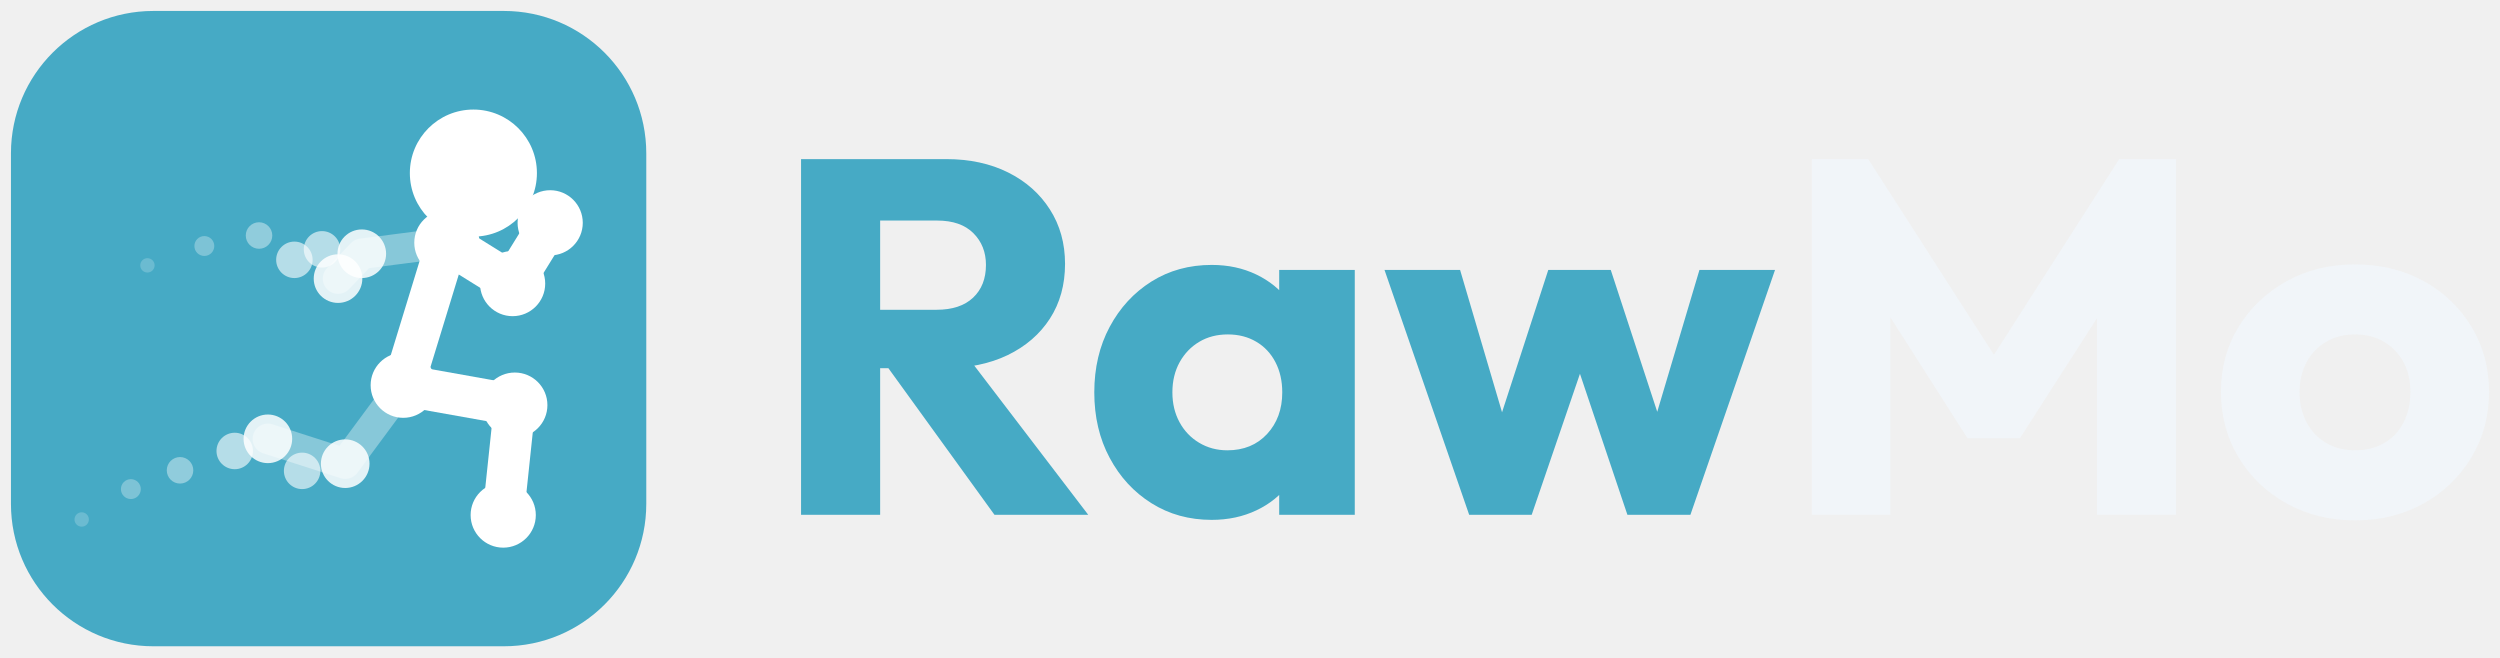
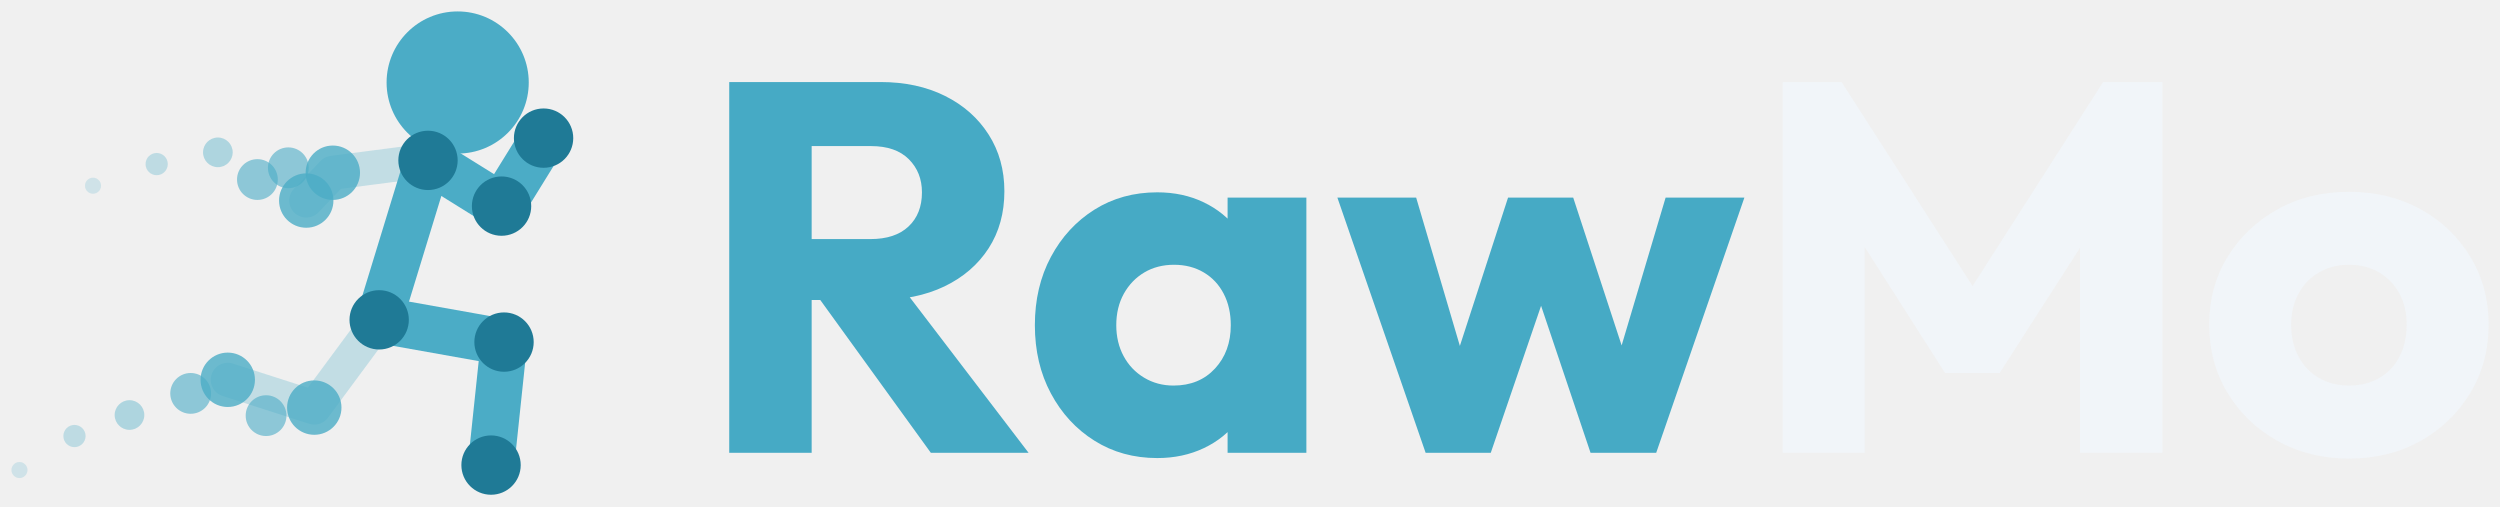
- <svg xmlns="http://www.w3.org/2000/svg" width="456.46" height="120" viewBox="0 0 456.46 120" role="img" aria-labelledby="rawmo-dark-title">
-   <g transform="translate(2 2)">
-     <rect width="116" height="116" rx="26" fill="#46AAC5" />
-     <g transform="translate(-2.82 -2.07) scale(1.0087)">
-       <path d="M81.7 44L66.3 46L62 50.5M73.8 69.8L63.3 84L49.3 79.5" fill="none" stroke="#FFFFFF" stroke-width="5.5" stroke-linecap="round" stroke-linejoin="round" opacity="0.35" />
-       <g fill="#FFFFFF">
+ <svg xmlns="http://www.w3.org/2000/svg" width="437.93" height="88.66" viewBox="0 0 437.93 88.66" role="img" aria-labelledby="rawmo-title">
+   <g transform="translate(-6.52 -12.68)">
+     <g transform="scale(0.966667) translate(-7.2 -7.1) scale(1.12)">
+       <path d="M81.7 44L66.3 46L62 50.5M73.8 69.8L63.3 84L49.3 79.5" fill="none" stroke="#4BACC6" stroke-width="5.5" stroke-linecap="round" stroke-linejoin="round" opacity="0.28" />
+       <g fill="#4BACC6">
        <circle cx="54.1" cy="47.1" r="3.3" opacity="0.6" />
        <circle cx="47.7" cy="42.7" r="2.4" opacity="0.4" />
        <circle cx="37.8" cy="44.6" r="1.8" opacity="0.3" />
        <circle cx="27.5" cy="48.1" r="1.3" opacity="0.2" />
        <circle cx="43.3" cy="81.7" r="3.3" opacity="0.6" />
        <circle cx="33.4" cy="85.2" r="2.4" opacity="0.4" />
        <circle cx="24.5" cy="88.6" r="1.8" opacity="0.3" />
        <circle cx="15.6" cy="94.1" r="1.3" opacity="0.2" />
        <circle cx="59.1" cy="45.2" r="3.3" opacity="0.6" />
        <circle cx="55.5" cy="85.3" r="3.3" opacity="0.6" />
-         <circle cx="66.3" cy="46" r="4.4" opacity="0.85" />
-         <circle cx="62" cy="50.5" r="4.4" opacity="0.85" />
-         <circle cx="63.3" cy="84" r="4.4" opacity="0.85" />
-         <circle cx="49.3" cy="79.5" r="4.4" opacity="0.85" />
+         <circle cx="66.3" cy="46" r="4.4" opacity="0.8" />
+         <circle cx="62" cy="50.5" r="4.4" opacity="0.8" />
+         <circle cx="63.3" cy="84" r="4.4" opacity="0.8" />
+         <circle cx="49.3" cy="79.5" r="4.4" opacity="0.8" />
      </g>
-       <path d="M86.5 31.4L81.7 44L73.8 69.8L94 73.4L91.9 93.3M81.7 44L93.6 51.4L100.4 40.4" fill="none" stroke="#FFFFFF" stroke-width="7.5" stroke-linecap="round" stroke-linejoin="round" />
-       <g fill="#FFFFFF">
-         <circle cx="86.5" cy="31.4" r="11.5" />
-         <circle cx="81.7" cy="44" r="5.9" />
-         <circle cx="73.8" cy="69.8" r="5.9" />
-         <circle cx="93.6" cy="51.4" r="5.9" />
-         <circle cx="100.4" cy="40.4" r="5.9" />
-         <circle cx="94" cy="73.4" r="5.9" />
-         <circle cx="91.9" cy="93.3" r="5.9" />
+       <path d="M86.5 31.4L81.7 44L73.8 69.8L94 73.4L91.9 93.3M81.7 44L93.6 51.4L100.4 40.4" fill="none" stroke="#4BACC6" stroke-width="7.5" stroke-linecap="round" stroke-linejoin="round" />
+       <circle cx="86.5" cy="31.4" r="11.5" fill="#4BACC6" />
+       <g fill="#1F7A96">
+         <circle cx="81.7" cy="44" r="4.8" />
+         <circle cx="73.8" cy="69.8" r="4.8" />
+         <circle cx="93.6" cy="51.4" r="4.8" />
+         <circle cx="100.4" cy="40.4" r="4.8" />
+         <circle cx="94" cy="73.4" r="4.8" />
+         <circle cx="91.9" cy="93.3" r="4.8" />
      </g>
    </g>
-     <path d="M155.3 65.23V54.56H169Q173.33 54.56 175.67 52.35Q178.02 50.14 178.02 46.37Q178.02 42.87 175.72 40.57Q173.42 38.27 169.1 38.27H155.3V27.05H170.75Q177.19 27.05 182.07 29.49Q186.94 31.92 189.7 36.25Q192.46 40.57 192.46 46.18Q192.46 51.89 189.7 56.17Q186.94 60.44 181.98 62.84Q177.01 65.23 170.29 65.23ZM144.26 92V27.05H158.7V92ZM179.58 92 159.34 64.03 172.59 60.44 196.7 92ZM219.24 92.92Q213.07 92.92 208.24 89.88Q203.41 86.85 200.61 81.6Q197.8 76.36 197.8 69.64Q197.8 62.93 200.61 57.68Q203.41 52.44 208.24 49.4Q213.07 46.37 219.24 46.37Q223.74 46.37 227.38 48.12Q231.01 49.86 233.31 52.95Q235.61 56.03 235.89 59.98V79.3Q235.61 83.26 233.36 86.34Q231.1 89.42 227.42 91.17Q223.74 92.92 219.24 92.92ZM222.09 80.22Q226.6 80.22 229.36 77.23Q232.12 74.24 232.12 69.64Q232.12 66.52 230.87 64.12Q229.63 61.73 227.38 60.4Q225.12 59.06 222.18 59.06Q219.24 59.06 216.98 60.4Q214.73 61.73 213.39 64.12Q212.06 66.52 212.06 69.64Q212.06 72.68 213.35 75.07Q214.64 77.46 216.94 78.84Q219.24 80.22 222.09 80.22ZM231.56 92V79.95L233.68 69.09L231.56 58.24V47.29H245.36V92ZM266.25 92 250.79 47.29H264.59L274.16 79.76L270.11 79.86L280.69 47.29H292.1L302.77 79.86L298.63 79.76L308.29 47.29H322.09L306.64 92H295.14L284.74 61.09H288.24L277.66 92Z" fill="#46AAC5" />
-     <path d="M328.81 92V27.05H339.11L364.69 66.88H359.44L384.93 27.05H395.32V92H380.88V51.43L383.46 52.07L366.8 78.02H357.24L340.68 52.07L343.16 51.43V92ZM427.98 93.01Q421.08 93.01 415.52 89.93Q409.95 86.85 406.73 81.51Q403.51 76.18 403.51 69.55Q403.51 62.93 406.73 57.68Q409.95 52.44 415.47 49.36Q420.99 46.28 427.98 46.28Q434.98 46.28 440.5 49.31Q446.02 52.35 449.24 57.64Q452.46 62.93 452.46 69.55Q452.46 76.18 449.24 81.51Q446.02 86.85 440.5 89.93Q434.98 93.01 427.98 93.01ZM427.98 80.22Q431.02 80.22 433.32 78.89Q435.62 77.56 436.86 75.12Q438.1 72.68 438.1 69.55Q438.1 66.42 436.82 64.08Q435.53 61.73 433.27 60.4Q431.02 59.06 427.98 59.06Q425.04 59.06 422.74 60.4Q420.44 61.73 419.15 64.12Q417.86 66.52 417.86 69.64Q417.86 72.68 419.15 75.12Q420.44 77.56 422.74 78.89Q425.04 80.22 427.98 80.22Z" fill="#F1F5F9" />
+     <path d="M145.3 65.23V54.56H159Q163.33 54.56 165.67 52.35Q168.02 50.14 168.02 46.37Q168.02 42.87 165.72 40.57Q163.42 38.27 159.1 38.27H145.3V27.05H160.75Q167.19 27.05 172.07 29.49Q176.94 31.92 179.7 36.25Q182.46 40.57 182.46 46.18Q182.46 51.89 179.7 56.17Q176.94 60.44 171.98 62.84Q167.01 65.23 160.29 65.23ZM134.26 92V27.05H148.7V92ZM169.58 92 149.34 64.03 162.59 60.44 186.7 92ZM209.24 92.92Q203.07 92.92 198.24 89.88Q193.41 86.85 190.61 81.6Q187.8 76.36 187.8 69.64Q187.8 62.93 190.61 57.68Q193.41 52.44 198.24 49.4Q203.07 46.37 209.24 46.37Q213.74 46.37 217.38 48.12Q221.01 49.86 223.31 52.95Q225.61 56.03 225.89 59.98V79.3Q225.61 83.26 223.36 86.34Q221.1 89.42 217.42 91.17Q213.74 92.92 209.24 92.92ZM212.09 80.22Q216.6 80.22 219.36 77.23Q222.12 74.24 222.12 69.64Q222.12 66.52 220.87 64.12Q219.63 61.73 217.38 60.4Q215.12 59.06 212.18 59.06Q209.24 59.06 206.98 60.4Q204.73 61.73 203.39 64.12Q202.06 66.52 202.06 69.64Q202.06 72.68 203.35 75.07Q204.64 77.46 206.94 78.84Q209.24 80.22 212.09 80.22ZM221.56 92V79.95L223.68 69.09L221.56 58.24V47.29H235.36V92ZM256.25 92 240.79 47.29H254.59L264.16 79.76L260.11 79.86L270.69 47.29H282.1L292.77 79.86L288.63 79.76L298.29 47.29H312.09L296.64 92H285.14L274.74 61.09H278.24L267.66 92Z" fill="#46AAC5" />
+     <path d="M318.81 92V27.05H329.11L354.69 66.88H349.44L374.93 27.05H385.32V92H370.88V51.43L373.46 52.07L356.8 78.02H347.24L330.68 52.07L333.16 51.43V92ZM417.98 93.01Q411.08 93.01 405.52 89.93Q399.95 86.85 396.73 81.51Q393.51 76.18 393.51 69.55Q393.51 62.93 396.73 57.68Q399.95 52.44 405.47 49.36Q410.99 46.28 417.98 46.28Q424.98 46.28 430.5 49.31Q436.02 52.35 439.24 57.64Q442.46 62.93 442.46 69.55Q442.46 76.18 439.24 81.51Q436.02 86.85 430.5 89.93Q424.98 93.01 417.98 93.01ZM417.98 80.22Q421.02 80.22 423.32 78.89Q425.62 77.56 426.86 75.12Q428.1 72.68 428.1 69.55Q428.1 66.42 426.82 64.08Q425.53 61.73 423.27 60.4Q421.02 59.06 417.98 59.06Q415.04 59.06 412.74 60.4Q410.44 61.73 409.15 64.12Q407.86 66.52 407.86 69.64Q407.86 72.68 409.15 75.12Q410.44 77.56 412.74 78.89Q415.04 80.22 417.98 80.22Z" fill="#F1F5F9" />
  </g>
</svg>
